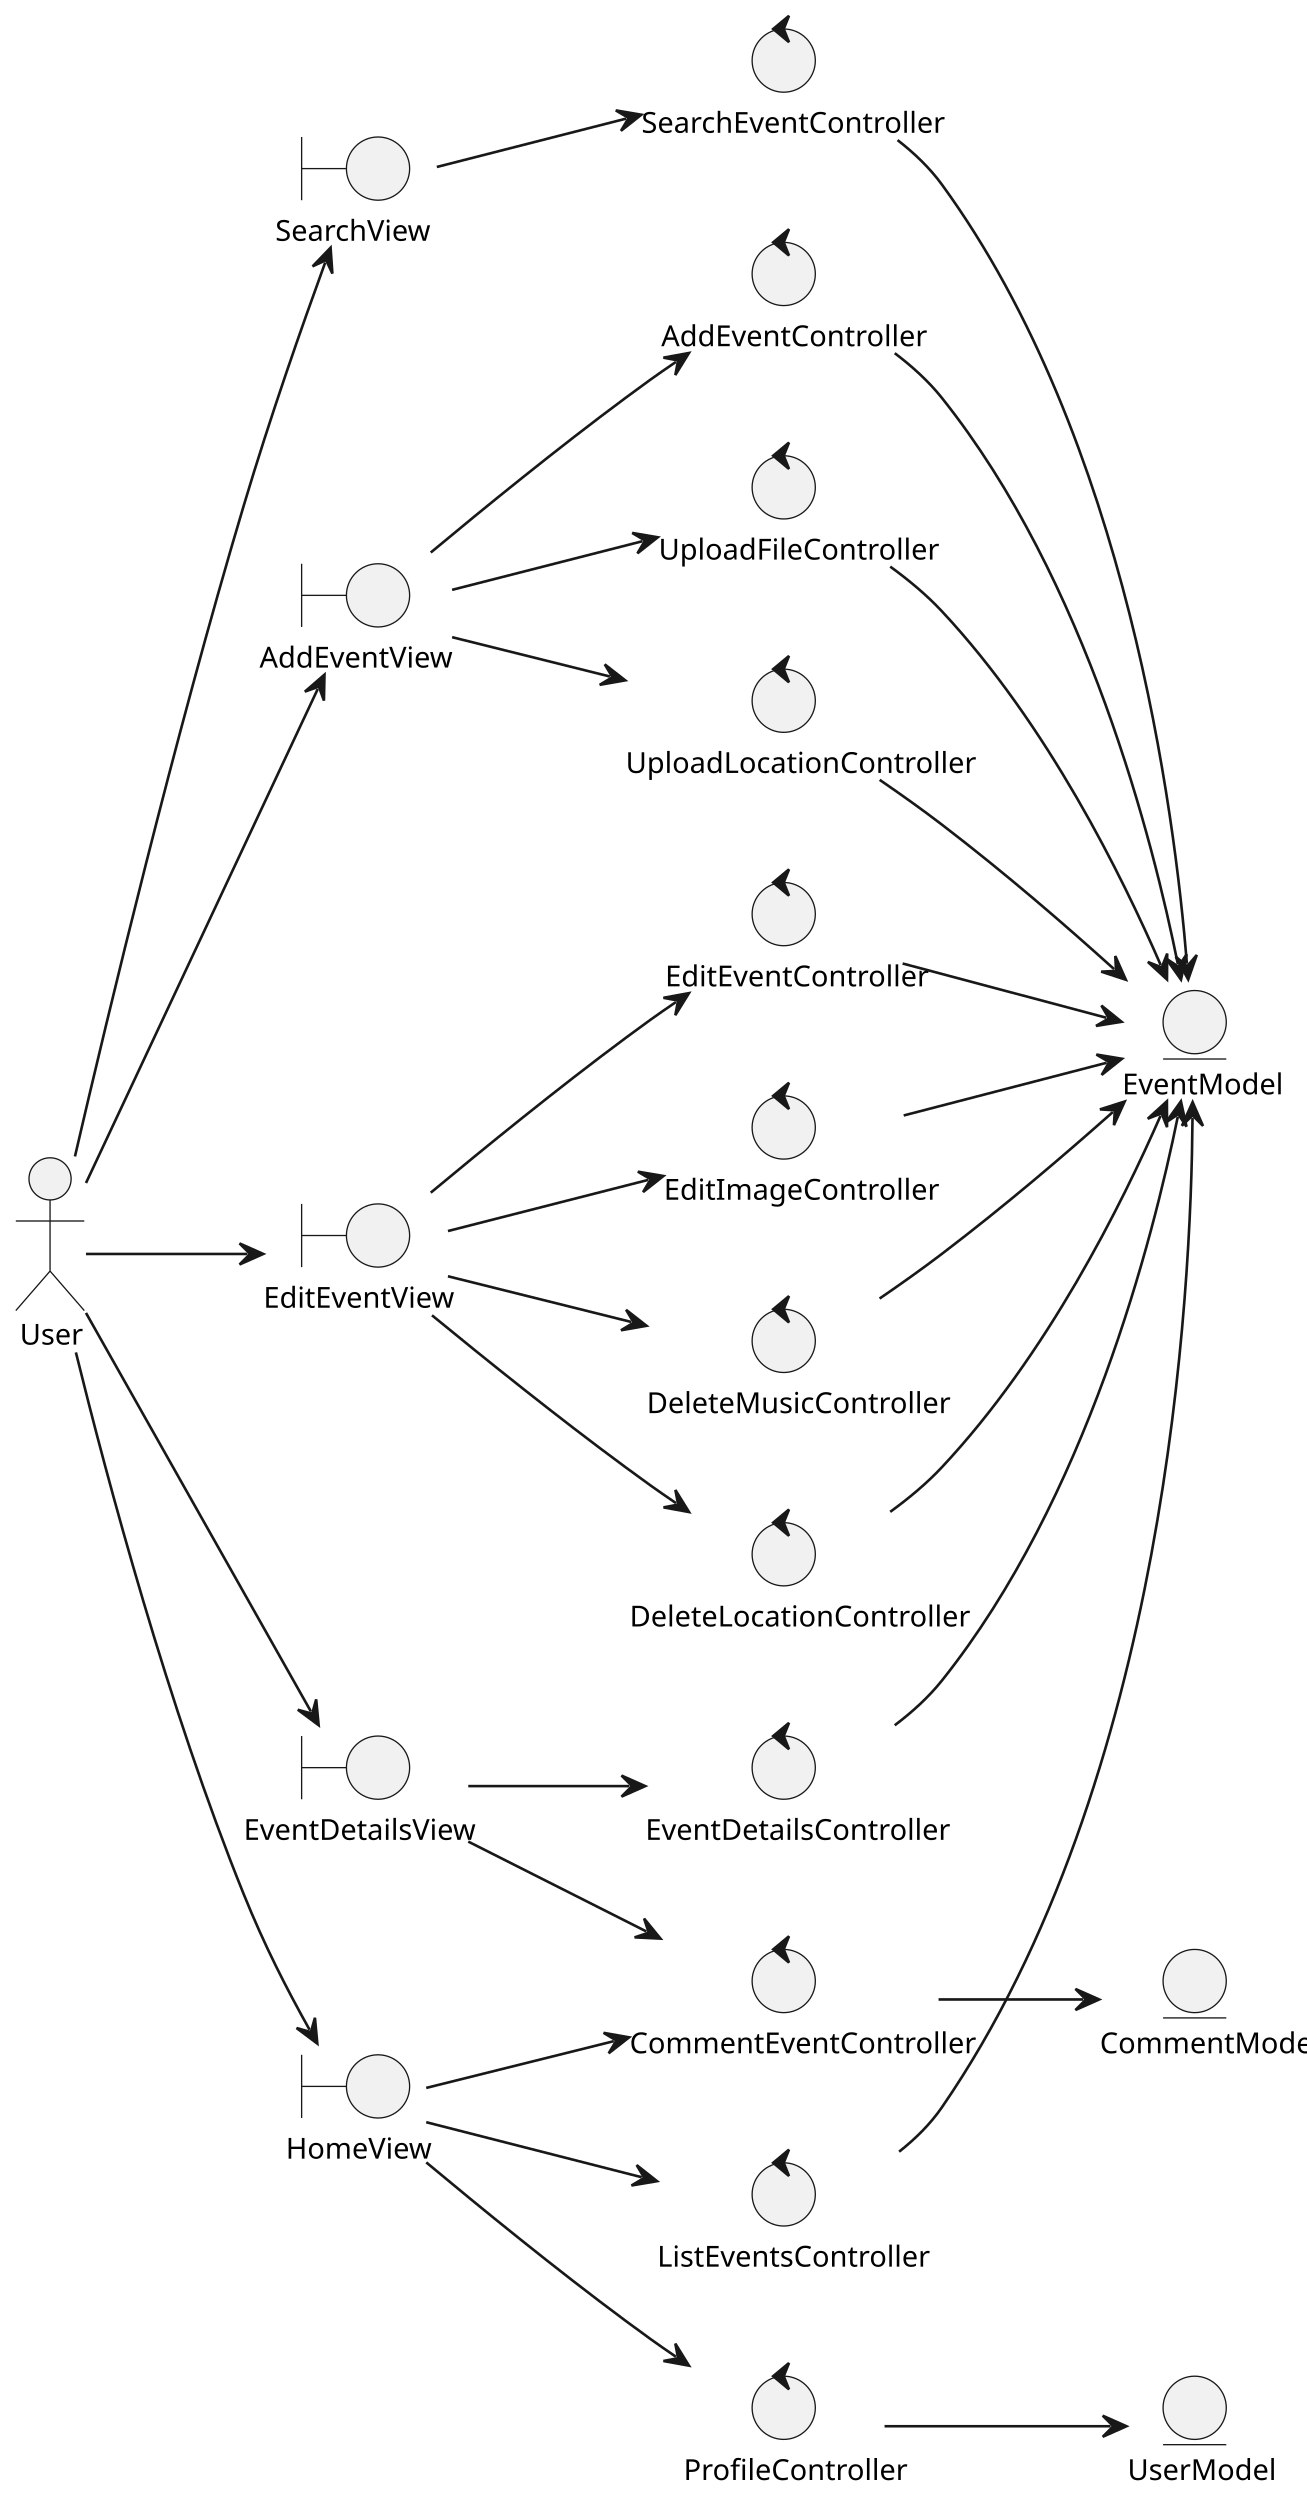
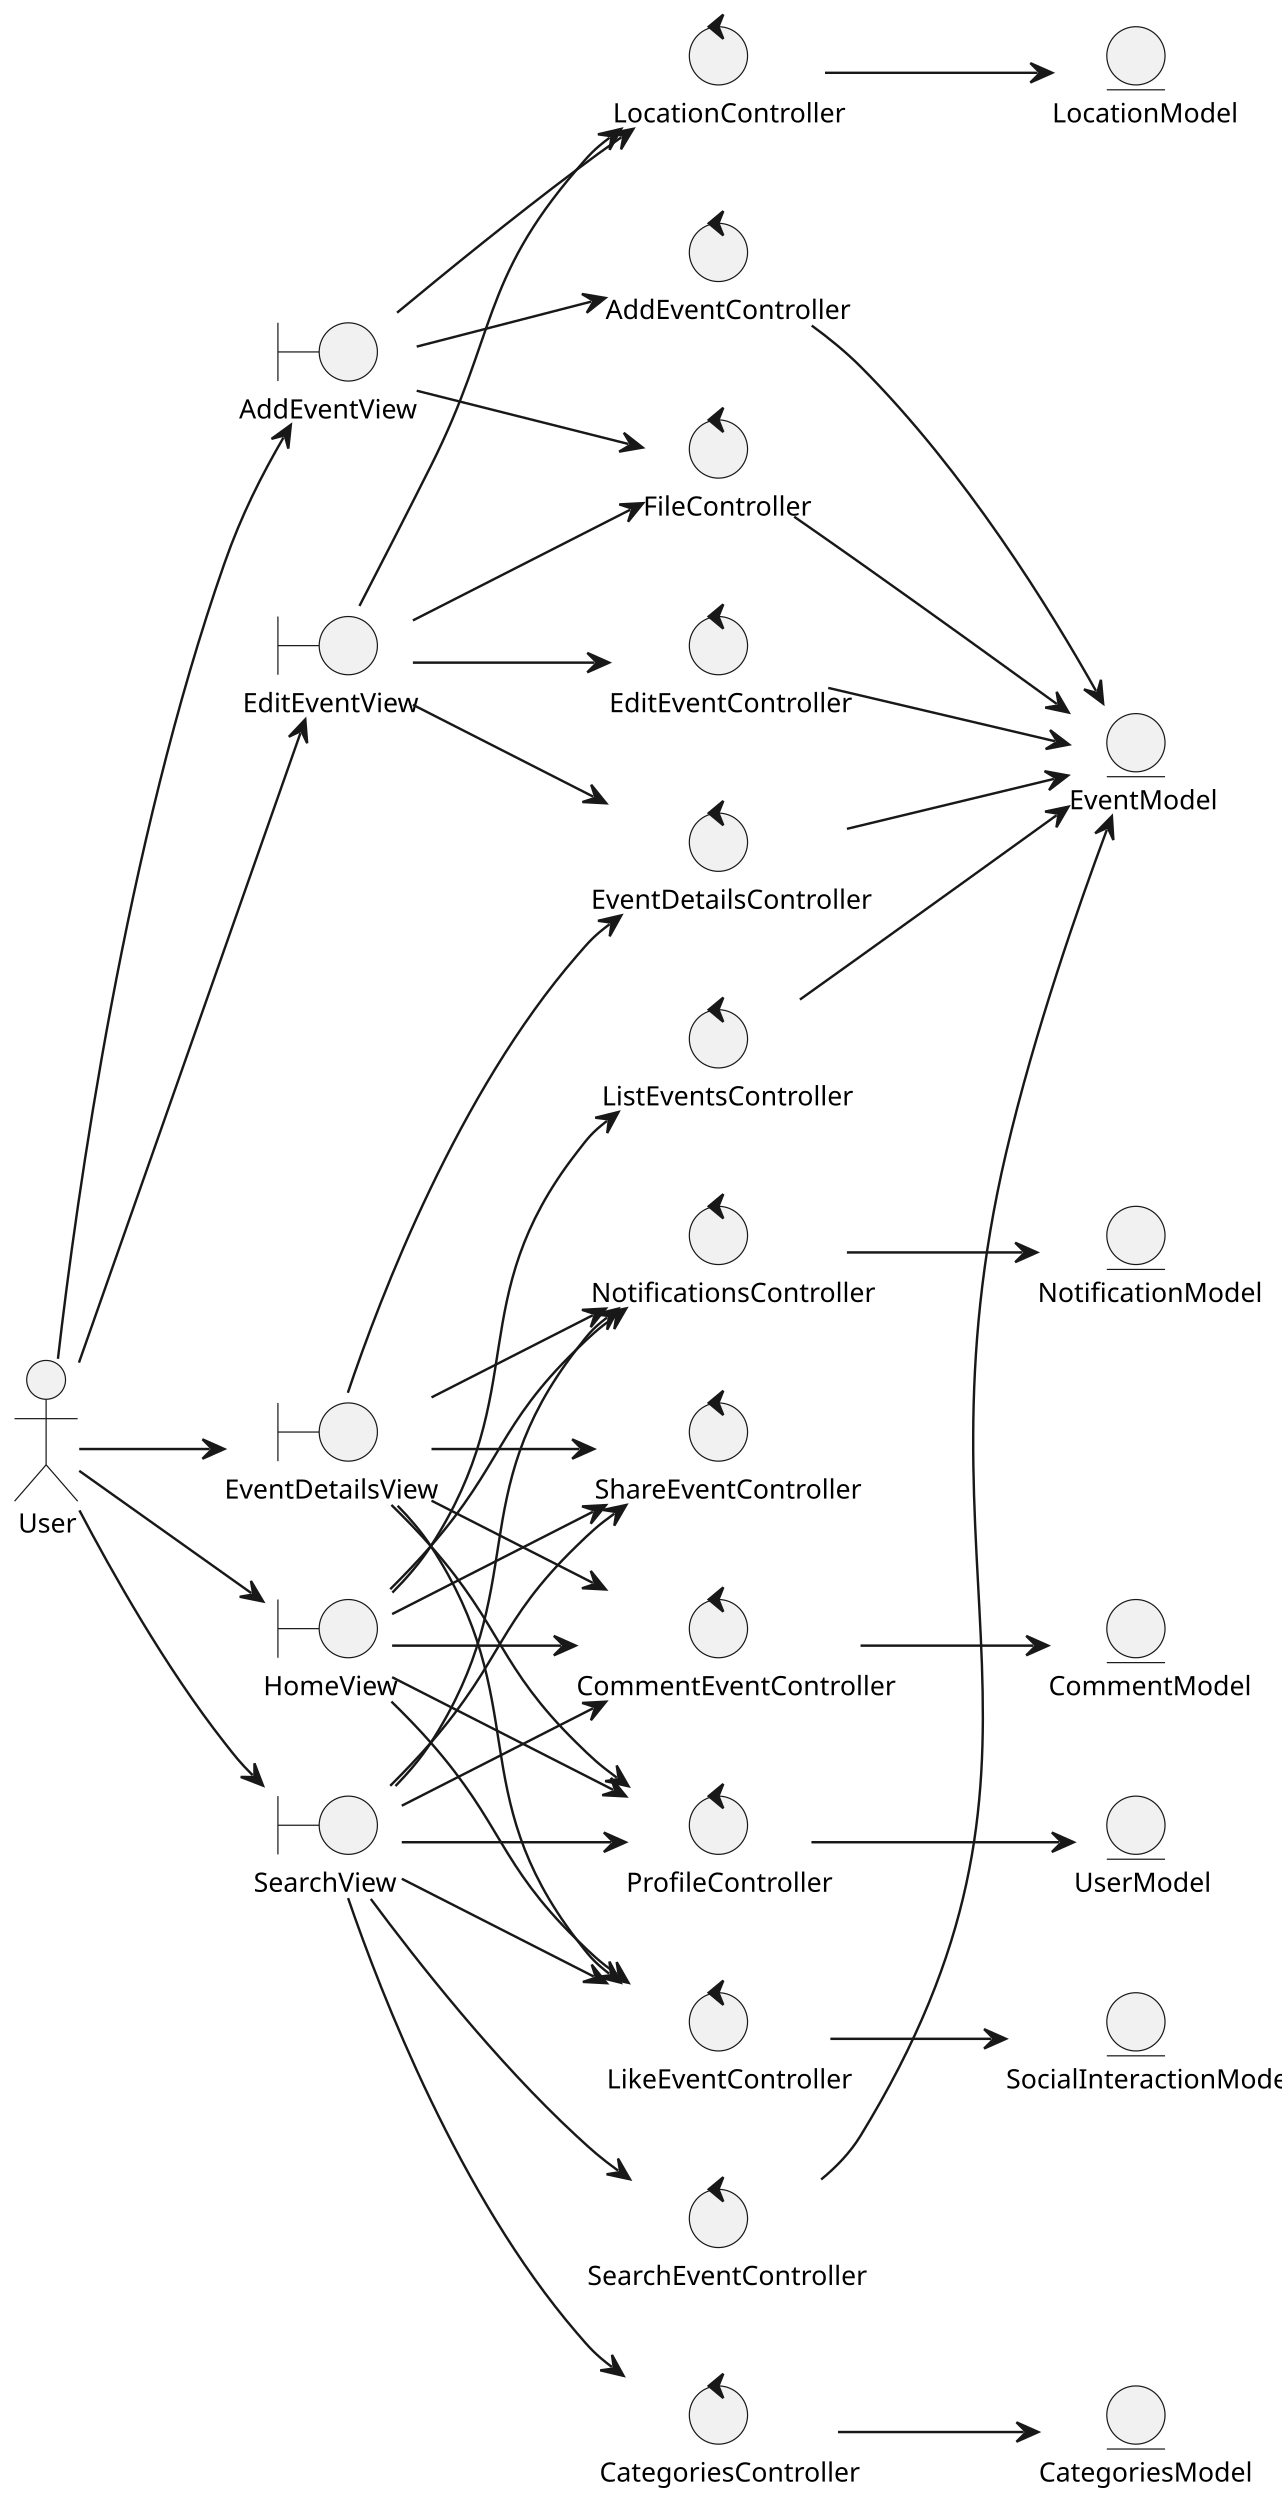
- <svg xmlns="http://www.w3.org/2000/svg" contentStyleType="text/css" height="949px" preserveAspectRatio="none" style="width:496px;height:949px;background:#FFFFFF;" version="1.1" viewBox="0 0 496 949" width="496px" zoomAndPan="magnify">
+ <svg xmlns="http://www.w3.org/2000/svg" contentStyleType="text/css" height="1030px" preserveAspectRatio="none" style="width:528px;height:1030px;background:#FFFFFF;" version="1.1" viewBox="0 0 528 1030" width="528px" zoomAndPan="magnify">
  <defs />
  <g>
    <g id="elem_user">
-       <ellipse cx="19" cy="447.5" fill="#F1F1F1" rx="8" ry="8" style="stroke:#181818;stroke-width:0.5;" />
-       <path d="M19,455.5 L19,482.5 M6,463.5 L32,463.5 M19,482.5 L6,497.5 M19,482.5 L32,497.5 " fill="none" style="stroke:#181818;stroke-width:0.5;" />
-       <text fill="#000000" font-family="sans-serif" font-size="11" lengthAdjust="spacing" textLength="23" x="7.5" y="510.419">User</text>
+       <ellipse cx="19" cy="568.5" fill="#F1F1F1" rx="8" ry="8" style="stroke:#181818;stroke-width:0.5;" />
+       <path d="M19,576.5 L19,603.5 M6,584.5 L32,584.5 M19,603.5 L6,618.5 M19,603.5 L32,618.5 " fill="none" style="stroke:#181818;stroke-width:0.5;" />
+       <text fill="#000000" font-family="sans-serif" font-size="11" lengthAdjust="spacing" textLength="23" x="7.5" y="631.419">User</text>
    </g>
    <g id="elem_userModel">
-       <ellipse cx="453.5" cy="914" fill="#F1F1F1" rx="12" ry="12" style="stroke:#181818;stroke-width:0.5;" />
-       <line style="stroke:#181818;stroke-width:0.5;" x1="441.5" x2="465.5" y1="928" y2="928" />
-       <text fill="#000000" font-family="sans-serif" font-size="11" lengthAdjust="spacing" textLength="51" x="428" y="941.419">UserModel</text>
+       <ellipse cx="468" cy="752" fill="#F1F1F1" rx="12" ry="12" style="stroke:#181818;stroke-width:0.5;" />
+       <line style="stroke:#181818;stroke-width:0.5;" x1="456" x2="480" y1="766" y2="766" />
+       <text fill="#000000" font-family="sans-serif" font-size="11" lengthAdjust="spacing" textLength="51" x="442.5" y="779.419">UserModel</text>
    </g>
    <g id="elem_eventModel">
-       <ellipse cx="453.5" cy="388" fill="#F1F1F1" rx="12" ry="12" style="stroke:#181818;stroke-width:0.5;" />
-       <line style="stroke:#181818;stroke-width:0.5;" x1="441.5" x2="465.5" y1="402" y2="402" />
-       <text fill="#000000" font-family="sans-serif" font-size="11" lengthAdjust="spacing" textLength="55" x="426" y="415.419">EventModel</text>
+       <ellipse cx="468" cy="306" fill="#F1F1F1" rx="12" ry="12" style="stroke:#181818;stroke-width:0.5;" />
+       <line style="stroke:#181818;stroke-width:0.5;" x1="456" x2="480" y1="320" y2="320" />
+       <text fill="#000000" font-family="sans-serif" font-size="11" lengthAdjust="spacing" textLength="55" x="440.5" y="333.419">EventModel</text>
    </g>
    <g id="elem_commentModel">
-       <ellipse cx="453.5" cy="752" fill="#F1F1F1" rx="12" ry="12" style="stroke:#181818;stroke-width:0.5;" />
-       <line style="stroke:#181818;stroke-width:0.5;" x1="441.5" x2="465.5" y1="766" y2="766" />
-       <text fill="#000000" font-family="sans-serif" font-size="11" lengthAdjust="spacing" textLength="72" x="417.5" y="779.419">CommentModel</text>
+       <ellipse cx="468" cy="671" fill="#F1F1F1" rx="12" ry="12" style="stroke:#181818;stroke-width:0.5;" />
+       <line style="stroke:#181818;stroke-width:0.5;" x1="456" x2="480" y1="685" y2="685" />
+       <text fill="#000000" font-family="sans-serif" font-size="11" lengthAdjust="spacing" textLength="72" x="432" y="698.419">CommentModel</text>
+     </g>
+     <g id="elem_notificationModel">
+       <ellipse cx="468" cy="509" fill="#F1F1F1" rx="12" ry="12" style="stroke:#181818;stroke-width:0.5;" />
+       <line style="stroke:#181818;stroke-width:0.5;" x1="456" x2="480" y1="523" y2="523" />
+       <text fill="#000000" font-family="sans-serif" font-size="11" lengthAdjust="spacing" textLength="81" x="427.5" y="536.419">NotificationModel</text>
+     </g>
+     <g id="elem_categoriesModel">
+       <ellipse cx="468" cy="995" fill="#F1F1F1" rx="12" ry="12" style="stroke:#181818;stroke-width:0.5;" />
+       <line style="stroke:#181818;stroke-width:0.5;" x1="456" x2="480" y1="1009" y2="1009" />
+       <text fill="#000000" font-family="sans-serif" font-size="11" lengthAdjust="spacing" textLength="80" x="428" y="1022.419">CategoriesModel</text>
+     </g>
+     <g id="elem_socialInteractionModel">
+       <ellipse cx="468" cy="833" fill="#F1F1F1" rx="12" ry="12" style="stroke:#181818;stroke-width:0.5;" />
+       <line style="stroke:#181818;stroke-width:0.5;" x1="456" x2="480" y1="847" y2="847" />
+       <text fill="#000000" font-family="sans-serif" font-size="11" lengthAdjust="spacing" textLength="107" x="414.5" y="860.419">SocialInteractionModel</text>
+     </g>
+     <g id="elem_locationModel">
+       <ellipse cx="468" cy="23" fill="#F1F1F1" rx="12" ry="12" style="stroke:#181818;stroke-width:0.5;" />
+       <line style="stroke:#181818;stroke-width:0.5;" x1="456" x2="480" y1="37" y2="37" />
+       <text fill="#000000" font-family="sans-serif" font-size="11" lengthAdjust="spacing" textLength="69" x="433.5" y="50.419">LocationModel</text>
    </g>
    <g id="elem_addEventView">
-       <path d="M114.5,214 L114.5,238 M114.5,226 L131.5,226 " fill="none" style="stroke:#181818;stroke-width:0.5;" />
-       <ellipse cx="143.5" cy="226" fill="#F1F1F1" rx="12" ry="12" style="stroke:#181818;stroke-width:0.5;" />
-       <text fill="#000000" font-family="sans-serif" font-size="11" lengthAdjust="spacing" textLength="73" x="98.5" y="253.419">AddEventView</text>
+       <path d="M114.5,133 L114.5,157 M114.5,145 L131.5,145 " fill="none" style="stroke:#181818;stroke-width:0.5;" />
+       <ellipse cx="143.5" cy="145" fill="#F1F1F1" rx="12" ry="12" style="stroke:#181818;stroke-width:0.5;" />
+       <text fill="#000000" font-family="sans-serif" font-size="11" lengthAdjust="spacing" textLength="73" x="98.5" y="172.419">AddEventView</text>
    </g>
    <g id="elem_editEventView">
-       <path d="M114.5,457 L114.5,481 M114.5,469 L131.5,469 " fill="none" style="stroke:#181818;stroke-width:0.5;" />
-       <ellipse cx="143.5" cy="469" fill="#F1F1F1" rx="12" ry="12" style="stroke:#181818;stroke-width:0.5;" />
-       <text fill="#000000" font-family="sans-serif" font-size="11" lengthAdjust="spacing" textLength="70" x="100" y="496.419">EditEventView</text>
+       <path d="M114.5,254 L114.5,278 M114.5,266 L131.5,266 " fill="none" style="stroke:#181818;stroke-width:0.5;" />
+       <ellipse cx="143.5" cy="266" fill="#F1F1F1" rx="12" ry="12" style="stroke:#181818;stroke-width:0.5;" />
+       <text fill="#000000" font-family="sans-serif" font-size="11" lengthAdjust="spacing" textLength="70" x="100" y="293.419">EditEventView</text>
    </g>
    <g id="elem_eventDetailsView">
+       <path d="M114.5,578 L114.5,602 M114.5,590 L131.5,590 " fill="none" style="stroke:#181818;stroke-width:0.5;" />
+       <ellipse cx="143.5" cy="590" fill="#F1F1F1" rx="12" ry="12" style="stroke:#181818;stroke-width:0.5;" />
+       <text fill="#000000" font-family="sans-serif" font-size="11" lengthAdjust="spacing" textLength="85" x="92.5" y="617.419">EventDetailsView</text>
+     </g>
+     <g id="elem_searchView">
+       <path d="M114.5,740 L114.5,764 M114.5,752 L131.5,752 " fill="none" style="stroke:#181818;stroke-width:0.5;" />
+       <ellipse cx="143.5" cy="752" fill="#F1F1F1" rx="12" ry="12" style="stroke:#181818;stroke-width:0.5;" />
+       <text fill="#000000" font-family="sans-serif" font-size="11" lengthAdjust="spacing" textLength="61" x="104.5" y="779.419">SearchView</text>
+     </g>
+     <g id="elem_homeView">
      <path d="M114.5,659 L114.5,683 M114.5,671 L131.5,671 " fill="none" style="stroke:#181818;stroke-width:0.5;" />
      <ellipse cx="143.5" cy="671" fill="#F1F1F1" rx="12" ry="12" style="stroke:#181818;stroke-width:0.5;" />
-       <text fill="#000000" font-family="sans-serif" font-size="11" lengthAdjust="spacing" textLength="85" x="92.5" y="698.419">EventDetailsView</text>
-     </g>
-     <g id="elem_searchView">
-       <path d="M114.5,52 L114.5,76 M114.5,64 L131.5,64 " fill="none" style="stroke:#181818;stroke-width:0.5;" />
-       <ellipse cx="143.5" cy="64" fill="#F1F1F1" rx="12" ry="12" style="stroke:#181818;stroke-width:0.5;" />
-       <text fill="#000000" font-family="sans-serif" font-size="11" lengthAdjust="spacing" textLength="61" x="104.5" y="91.419">SearchView</text>
-     </g>
-     <g id="elem_homeView">
-       <path d="M114.5,780 L114.5,804 M114.5,792 L131.5,792 " fill="none" style="stroke:#181818;stroke-width:0.5;" />
-       <ellipse cx="143.5" cy="792" fill="#F1F1F1" rx="12" ry="12" style="stroke:#181818;stroke-width:0.5;" />
-       <text fill="#000000" font-family="sans-serif" font-size="11" lengthAdjust="spacing" textLength="53" x="108.5" y="819.419">HomeView</text>
+       <text fill="#000000" font-family="sans-serif" font-size="11" lengthAdjust="spacing" textLength="53" x="108.5" y="698.419">HomeView</text>
+     </g>
+     <g id="elem_categoriesController">
+       <ellipse cx="296" cy="995" fill="#F1F1F1" rx="12" ry="12" style="stroke:#181818;stroke-width:0.5;" />
+       <polygon fill="#181818" points="292,983,298,978,296,983,298,988,292,983" style="stroke:#181818;stroke-width:1.0;" />
+       <text fill="#000000" font-family="sans-serif" font-size="11" lengthAdjust="spacing" textLength="98" x="247" y="1022.419">CategoriesController</text>
+     </g>
+     <g id="elem_likeEventController">
+       <ellipse cx="296" cy="833" fill="#F1F1F1" rx="12" ry="12" style="stroke:#181818;stroke-width:0.5;" />
+       <polygon fill="#181818" points="292,821,298,816,296,821,298,826,292,821" style="stroke:#181818;stroke-width:1.0;" />
+       <text fill="#000000" font-family="sans-serif" font-size="11" lengthAdjust="spacing" textLength="92" x="250" y="860.419">LikeEventController</text>
+     </g>
+     <g id="elem_notificationController">
+       <ellipse cx="296" cy="509" fill="#F1F1F1" rx="12" ry="12" style="stroke:#181818;stroke-width:0.5;" />
+       <polygon fill="#181818" points="292,497,298,492,296,497,298,502,292,497" style="stroke:#181818;stroke-width:1.0;" />
+       <text fill="#000000" font-family="sans-serif" font-size="11" lengthAdjust="spacing" textLength="105" x="243.5" y="536.419">NotificationsController</text>
+     </g>
+     <g id="elem_shareEventController">
+       <ellipse cx="296" cy="590" fill="#F1F1F1" rx="12" ry="12" style="stroke:#181818;stroke-width:0.5;" />
+       <polygon fill="#181818" points="292,578,298,573,296,578,298,583,292,578" style="stroke:#181818;stroke-width:1.0;" />
+       <text fill="#000000" font-family="sans-serif" font-size="11" lengthAdjust="spacing" textLength="102" x="245" y="617.419">ShareEventController</text>
+     </g>
+     <g id="elem_commentEventController">
+       <ellipse cx="296" cy="671" fill="#F1F1F1" rx="12" ry="12" style="stroke:#181818;stroke-width:0.5;" />
+       <polygon fill="#181818" points="292,659,298,654,296,659,298,664,292,659" style="stroke:#181818;stroke-width:1.0;" />
+       <text fill="#000000" font-family="sans-serif" font-size="11" lengthAdjust="spacing" textLength="117" x="237.5" y="698.419">CommentEventController</text>
+     </g>
+     <g id="elem_profileController">
+       <ellipse cx="296" cy="752" fill="#F1F1F1" rx="12" ry="12" style="stroke:#181818;stroke-width:0.5;" />
+       <polygon fill="#181818" points="292,740,298,735,296,740,298,745,292,740" style="stroke:#181818;stroke-width:1.0;" />
+       <text fill="#000000" font-family="sans-serif" font-size="11" lengthAdjust="spacing" textLength="76" x="258" y="779.419">ProfileController</text>
+     </g>
+     <g id="elem_fileController">
+       <ellipse cx="296" cy="185" fill="#F1F1F1" rx="12" ry="12" style="stroke:#181818;stroke-width:0.5;" />
+       <polygon fill="#181818" points="292,173,298,168,296,173,298,178,292,173" style="stroke:#181818;stroke-width:1.0;" />
+       <text fill="#000000" font-family="sans-serif" font-size="11" lengthAdjust="spacing" textLength="62" x="265" y="212.419">FileController</text>
    </g>
    <g id="elem_addEventController">
-       <ellipse cx="297.5" cy="104" fill="#F1F1F1" rx="12" ry="12" style="stroke:#181818;stroke-width:0.5;" />
-       <polygon fill="#181818" points="293.5,92,299.5,87,297.5,92,299.5,97,293.5,92" style="stroke:#181818;stroke-width:1.0;" />
-       <text fill="#000000" font-family="sans-serif" font-size="11" lengthAdjust="spacing" textLength="93" x="251" y="131.419">AddEventController</text>
-     </g>
-     <g id="elem_uploadFileController">
-       <ellipse cx="297.5" cy="185" fill="#F1F1F1" rx="12" ry="12" style="stroke:#181818;stroke-width:0.5;" />
-       <polygon fill="#181818" points="293.5,173,299.5,168,297.5,173,299.5,178,293.5,173" style="stroke:#181818;stroke-width:1.0;" />
-       <text fill="#000000" font-family="sans-serif" font-size="11" lengthAdjust="spacing" textLength="95" x="250" y="212.419">UploadFileController</text>
-     </g>
-     <g id="elem_uploadLocationController">
-       <ellipse cx="297.5" cy="266" fill="#F1F1F1" rx="12" ry="12" style="stroke:#181818;stroke-width:0.5;" />
-       <polygon fill="#181818" points="293.5,254,299.5,249,297.5,254,299.5,259,293.5,254" style="stroke:#181818;stroke-width:1.0;" />
-       <text fill="#000000" font-family="sans-serif" font-size="11" lengthAdjust="spacing" textLength="120" x="237.5" y="293.419">UploadLocationController</text>
+       <ellipse cx="296" cy="104" fill="#F1F1F1" rx="12" ry="12" style="stroke:#181818;stroke-width:0.5;" />
+       <polygon fill="#181818" points="292,92,298,87,296,92,298,97,292,92" style="stroke:#181818;stroke-width:1.0;" />
+       <text fill="#000000" font-family="sans-serif" font-size="11" lengthAdjust="spacing" textLength="93" x="249.5" y="131.419">AddEventController</text>
+     </g>
+     <g id="elem_locationController">
+       <ellipse cx="296" cy="23" fill="#F1F1F1" rx="12" ry="12" style="stroke:#181818;stroke-width:0.5;" />
+       <polygon fill="#181818" points="292,11,298,6,296,11,298,16,292,11" style="stroke:#181818;stroke-width:1.0;" />
+       <text fill="#000000" font-family="sans-serif" font-size="11" lengthAdjust="spacing" textLength="87" x="252.5" y="50.419">LocationController</text>
    </g>
    <g id="elem_editEventController">
-       <ellipse cx="297.5" cy="347" fill="#F1F1F1" rx="12" ry="12" style="stroke:#181818;stroke-width:0.5;" />
-       <polygon fill="#181818" points="293.5,335,299.5,330,297.5,335,299.5,340,293.5,335" style="stroke:#181818;stroke-width:1.0;" />
-       <text fill="#000000" font-family="sans-serif" font-size="11" lengthAdjust="spacing" textLength="90" x="252.5" y="374.419">EditEventController</text>
-     </g>
-     <g id="elem_editImageController">
-       <ellipse cx="297.5" cy="428" fill="#F1F1F1" rx="12" ry="12" style="stroke:#181818;stroke-width:0.5;" />
-       <polygon fill="#181818" points="293.5,416,299.5,411,297.5,416,299.5,421,293.5,416" style="stroke:#181818;stroke-width:1.0;" />
-       <text fill="#000000" font-family="sans-serif" font-size="11" lengthAdjust="spacing" textLength="91" x="252" y="455.419">EditImageController</text>
-     </g>
-     <g id="elem_deleteMusicController">
-       <ellipse cx="297.5" cy="509" fill="#F1F1F1" rx="12" ry="12" style="stroke:#181818;stroke-width:0.5;" />
-       <polygon fill="#181818" points="293.5,497,299.5,492,297.5,497,299.5,502,293.5,497" style="stroke:#181818;stroke-width:1.0;" />
-       <text fill="#000000" font-family="sans-serif" font-size="11" lengthAdjust="spacing" textLength="104" x="245.5" y="536.419">DeleteMusicController</text>
-     </g>
-     <g id="elem_deleteLocationController">
-       <ellipse cx="297.5" cy="590" fill="#F1F1F1" rx="12" ry="12" style="stroke:#181818;stroke-width:0.5;" />
-       <polygon fill="#181818" points="293.5,578,299.5,573,297.5,578,299.5,583,293.5,578" style="stroke:#181818;stroke-width:1.0;" />
-       <text fill="#000000" font-family="sans-serif" font-size="11" lengthAdjust="spacing" textLength="117" x="239" y="617.419">DeleteLocationController</text>
+       <ellipse cx="296" cy="266" fill="#F1F1F1" rx="12" ry="12" style="stroke:#181818;stroke-width:0.5;" />
+       <polygon fill="#181818" points="292,254,298,249,296,254,298,259,292,254" style="stroke:#181818;stroke-width:1.0;" />
+       <text fill="#000000" font-family="sans-serif" font-size="11" lengthAdjust="spacing" textLength="90" x="251" y="293.419">EditEventController</text>
    </g>
    <g id="elem_eventDetailsController">
-       <ellipse cx="297.5" cy="671" fill="#F1F1F1" rx="12" ry="12" style="stroke:#181818;stroke-width:0.5;" />
-       <polygon fill="#181818" points="293.5,659,299.5,654,297.5,659,299.5,664,293.5,659" style="stroke:#181818;stroke-width:1.0;" />
-       <text fill="#000000" font-family="sans-serif" font-size="11" lengthAdjust="spacing" textLength="105" x="245" y="698.419">EventDetailsController</text>
+       <ellipse cx="296" cy="347" fill="#F1F1F1" rx="12" ry="12" style="stroke:#181818;stroke-width:0.5;" />
+       <polygon fill="#181818" points="292,335,298,330,296,335,298,340,292,335" style="stroke:#181818;stroke-width:1.0;" />
+       <text fill="#000000" font-family="sans-serif" font-size="11" lengthAdjust="spacing" textLength="105" x="243.5" y="374.419">EventDetailsController</text>
    </g>
    <g id="elem_searchEventController">
-       <ellipse cx="297.5" cy="23" fill="#F1F1F1" rx="12" ry="12" style="stroke:#181818;stroke-width:0.5;" />
-       <polygon fill="#181818" points="293.5,11,299.5,6,297.5,11,299.5,16,293.5,11" style="stroke:#181818;stroke-width:1.0;" />
-       <text fill="#000000" font-family="sans-serif" font-size="11" lengthAdjust="spacing" textLength="108" x="243.5" y="50.419">SearchEventController</text>
+       <ellipse cx="296" cy="914" fill="#F1F1F1" rx="12" ry="12" style="stroke:#181818;stroke-width:0.5;" />
+       <polygon fill="#181818" points="292,902,298,897,296,902,298,907,292,902" style="stroke:#181818;stroke-width:1.0;" />
+       <text fill="#000000" font-family="sans-serif" font-size="11" lengthAdjust="spacing" textLength="108" x="242" y="941.419">SearchEventController</text>
    </g>
    <g id="elem_listEventsController">
-       <ellipse cx="297.5" cy="833" fill="#F1F1F1" rx="12" ry="12" style="stroke:#181818;stroke-width:0.5;" />
-       <polygon fill="#181818" points="293.5,821,299.5,816,297.5,821,299.5,826,293.5,821" style="stroke:#181818;stroke-width:1.0;" />
-       <text fill="#000000" font-family="sans-serif" font-size="11" lengthAdjust="spacing" textLength="96" x="249.5" y="860.419">ListEventsController</text>
-     </g>
-     <g id="elem_commentEventController">
-       <ellipse cx="297.5" cy="752" fill="#F1F1F1" rx="12" ry="12" style="stroke:#181818;stroke-width:0.5;" />
-       <polygon fill="#181818" points="293.5,740,299.5,735,297.5,740,299.5,745,293.5,740" style="stroke:#181818;stroke-width:1.0;" />
-       <text fill="#000000" font-family="sans-serif" font-size="11" lengthAdjust="spacing" textLength="117" x="239" y="779.419">CommentEventController</text>
-     </g>
-     <g id="elem_profileController">
-       <ellipse cx="297.5" cy="914" fill="#F1F1F1" rx="12" ry="12" style="stroke:#181818;stroke-width:0.5;" />
-       <polygon fill="#181818" points="293.5,902,299.5,897,297.5,902,299.5,907,293.5,902" style="stroke:#181818;stroke-width:1.0;" />
-       <text fill="#000000" font-family="sans-serif" font-size="11" lengthAdjust="spacing" textLength="76" x="259.5" y="941.419">ProfileController</text>
+       <ellipse cx="296" cy="428" fill="#F1F1F1" rx="12" ry="12" style="stroke:#181818;stroke-width:0.5;" />
+       <polygon fill="#181818" points="292,416,298,411,296,416,298,421,292,416" style="stroke:#181818;stroke-width:1.0;" />
+       <text fill="#000000" font-family="sans-serif" font-size="11" lengthAdjust="spacing" textLength="96" x="248" y="455.419">ListEventsController</text>
    </g>
    <g id="link_user_addEventView">
-       <path d="M32.64,449.07 C55.19,401 99.431,306.682 120.621,261.532 " fill="none" id="user-to-addEventView" style="stroke:#181818;stroke-width:1.0;" />
-       <polygon fill="#181818" points="123.17,256.1,115.725,262.548,121.046,260.626,122.967,265.947,123.17,256.1" style="stroke:#181818;stroke-width:1.0;" />
+       <path d="M23.87,559.83 C31.62,492.78 51.88,347.83 92.5,232 C99.54,211.92 107.804,195.793 116.824,180.213 " fill="none" id="user-to-addEventView" style="stroke:#181818;stroke-width:1.0;" />
+       <polygon fill="#181818" points="119.83,175.02,111.859,180.805,117.325,179.347,118.782,184.813,119.83,175.02" style="stroke:#181818;stroke-width:1.0;" />
    </g>
    <g id="link_user_editEventView">
-       <path d="M32.64,476 C48.75,476 71.25,476 93.93,476 " fill="none" id="user-to-editEventView" style="stroke:#181818;stroke-width:1.0;" />
-       <polygon fill="#181818" points="99.93,476,90.93,472,94.93,476,90.93,480,99.93,476" style="stroke:#181818;stroke-width:1.0;" />
+       <path d="M32.53,561.4 C56.01,494.66 104.069,358.08 123.779,302.04 " fill="none" id="user-to-editEventView" style="stroke:#181818;stroke-width:1.0;" />
+       <polygon fill="#181818" points="125.77,296.38,119.01,303.543,124.111,301.097,126.557,306.197,125.77,296.38" style="stroke:#181818;stroke-width:1.0;" />
    </g>
    <g id="link_user_eventDetailsView">
-       <path d="M32.64,498.39 C54.43,537.01 95.931,610.545 118.011,649.665 " fill="none" id="user-to-eventDetailsView" style="stroke:#181818;stroke-width:1.0;" />
-       <polygon fill="#181818" points="120.96,654.89,120.02,645.086,118.502,650.536,113.053,649.018,120.96,654.89" style="stroke:#181818;stroke-width:1.0;" />
+       <path d="M32.64,597 C47.01,597 65.24,597 86.41,597 " fill="none" id="user-to-eventDetailsView" style="stroke:#181818;stroke-width:1.0;" />
+       <polygon fill="#181818" points="92.41,597,83.41,593,87.41,597,83.41,601,92.41,597" style="stroke:#181818;stroke-width:1.0;" />
    </g>
    <g id="link_user_searchView">
-       <path d="M28.45,438.98 C41.1,384.52 66.29,279.77 92.5,192 C102.79,157.53 114.628,123.868 123.438,99.658 " fill="none" id="user-to-searchView" style="stroke:#181818;stroke-width:1.0;" />
-       <polygon fill="#181818" points="125.49,94.02,118.653,101.11,123.78,98.719,126.171,103.845,125.49,94.02" style="stroke:#181818;stroke-width:1.0;" />
+       <path d="M32.73,622.28 C46.03,647.62 68.3,687.18 92.5,718 C97.25,724.05 98.609,725.876 104.119,731.416 " fill="none" id="user-to-searchView" style="stroke:#181818;stroke-width:1.0;" />
+       <polygon fill="#181818" points="108.35,735.67,104.839,726.468,104.824,732.125,99.167,732.11,108.35,735.67" style="stroke:#181818;stroke-width:1.0;" />
    </g>
    <g id="link_user_homeView">
-       <path d="M28.81,513.38 C40.74,561.74 63.87,648.19 92.5,719 C100.48,738.73 108.764,754.832 117.524,770.512 " fill="none" id="user-to-homeView" style="stroke:#181818;stroke-width:1.0;" />
-       <polygon fill="#181818" points="120.45,775.75,119.552,765.942,118.011,771.385,112.569,769.844,120.45,775.75" style="stroke:#181818;stroke-width:1.0;" />
+       <path d="M32.64,605.98 C50.84,618.91 79.949,639.594 103.519,656.344 " fill="none" id="user-to-homeView" style="stroke:#181818;stroke-width:1.0;" />
+       <polygon fill="#181818" points="108.41,659.82,103.391,651.346,104.334,656.924,98.757,657.867,108.41,659.82" style="stroke:#181818;stroke-width:1.0;" />
    </g>
    <g id="link_addEventView_addEventController">
-       <path d="M163.51,209.74 C183.65,192.96 211.84,170.02 237.5,151 C245.16,145.33 248.583,142.831 256.573,137.381 " fill="none" id="addEventView-to-addEventController" style="stroke:#181818;stroke-width:1.0;" />
-       <polygon fill="#181818" points="261.53,134,251.841,135.767,257.399,136.817,256.349,142.376,261.53,134" style="stroke:#181818;stroke-width:1.0;" />
-     </g>
-     <g id="link_addEventView_uploadFileController">
-       <path d="M171.62,223.9 C194.62,218.03 218.967,211.806 243.887,205.436 " fill="none" id="addEventView-to-uploadFileController" style="stroke:#181818;stroke-width:1.0;" />
-       <polygon fill="#181818" points="249.7,203.95,239.99,202.304,244.856,205.188,241.971,210.054,249.7,203.95" style="stroke:#181818;stroke-width:1.0;" />
-     </g>
-     <g id="link_addEventView_uploadLocationController">
-       <path d="M171.62,241.88 C190.92,246.69 209.448,251.309 231.518,256.809 " fill="none" id="addEventView-to-uploadLocationController" style="stroke:#181818;stroke-width:1.0;" />
-       <polygon fill="#181818" points="237.34,258.26,229.574,252.202,232.488,257.051,227.64,259.965,237.34,258.26" style="stroke:#181818;stroke-width:1.0;" />
+       <path d="M171.68,142.8 C194.66,136.87 218.94,130.606 243.639,124.246 " fill="none" id="addEventView-to-addEventController" style="stroke:#181818;stroke-width:1.0;" />
+       <polygon fill="#181818" points="249.45,122.75,239.737,121.121,244.608,123.997,241.732,128.868,249.45,122.75" style="stroke:#181818;stroke-width:1.0;" />
+     </g>
+     <g id="link_addEventView_locationController">
+       <path d="M163.58,128.83 C183.75,112.1 211.95,89.17 237.5,70 C244.99,64.38 248.263,61.958 256.043,56.518 " fill="none" id="addEventView-to-locationController" style="stroke:#181818;stroke-width:1.0;" />
+       <polygon fill="#181818" points="260.96,53.08,251.292,54.959,256.862,55.945,255.876,61.516,260.96,53.08" style="stroke:#181818;stroke-width:1.0;" />
+     </g>
+     <g id="link_addEventView_fileController">
+       <path d="M171.68,160.98 C199.7,168.03 232.462,176.266 258.962,182.935 " fill="none" id="addEventView-to-fileController" style="stroke:#181818;stroke-width:1.0;" />
+       <polygon fill="#181818" points="264.78,184.4,257.029,178.324,259.931,183.18,255.076,186.082,264.78,184.4" style="stroke:#181818;stroke-width:1.0;" />
    </g>
    <g id="link_editEventView_editEventController">
-       <path d="M163.51,452.74 C183.65,435.96 211.84,413.02 237.5,394 C245.16,388.33 248.583,385.831 256.573,380.381 " fill="none" id="editEventView-to-editEventController" style="stroke:#181818;stroke-width:1.0;" />
-       <polygon fill="#181818" points="261.53,377,251.841,378.767,257.399,379.817,256.349,385.376,261.53,377" style="stroke:#181818;stroke-width:1.0;" />
-     </g>
-     <g id="link_editEventView_editImageController">
-       <path d="M170.04,467.3 C193.87,461.22 220.137,454.504 246.026,447.894 " fill="none" id="editEventView-to-editImageController" style="stroke:#181818;stroke-width:1.0;" />
-       <polygon fill="#181818" points="251.84,446.41,242.13,444.761,246.995,447.647,244.109,452.512,251.84,446.41" style="stroke:#181818;stroke-width:1.0;" />
-     </g>
-     <g id="link_editEventView_deleteMusicController">
-       <path d="M170.04,484.48 C191.94,489.94 214.978,495.679 239.608,501.819 " fill="none" id="editEventView-to-deleteMusicController" style="stroke:#181818;stroke-width:1.0;" />
-       <polygon fill="#181818" points="245.43,503.27,237.665,497.212,240.578,502.061,235.73,504.974,245.43,503.27" style="stroke:#181818;stroke-width:1.0;" />
-     </g>
-     <g id="link_editEventView_deleteLocationController">
-       <path d="M163.98,499.29 C184.11,515.82 212.08,538.29 237.5,557 C245.17,562.65 248.613,565.139 256.603,570.589 " fill="none" id="editEventView-to-deleteLocationController" style="stroke:#181818;stroke-width:1.0;" />
-       <polygon fill="#181818" points="261.56,573.97,256.379,565.594,257.429,571.153,251.871,572.203,261.56,573.97" style="stroke:#181818;stroke-width:1.0;" />
+       <path d="M170.11,273 C193.74,273 219.42,273 244.96,273 " fill="none" id="editEventView-to-editEventController" style="stroke:#181818;stroke-width:1.0;" />
+       <polygon fill="#181818" points="250.96,273,241.96,269,245.96,273,241.96,277,250.96,273" style="stroke:#181818;stroke-width:1.0;" />
+     </g>
+     <g id="link_editEventView_eventDetailsController">
+       <path d="M170.11,290.38 C193.38,302.23 219.103,315.337 244.433,328.237 " fill="none" id="editEventView-to-eventDetailsController" style="stroke:#181818;stroke-width:1.0;" />
+       <polygon fill="#181818" points="249.78,330.96,243.575,323.311,245.325,328.691,239.945,330.44,249.78,330.96" style="stroke:#181818;stroke-width:1.0;" />
+     </g>
+     <g id="link_editEventView_fileController">
+       <path d="M170.11,255.62 C198.31,241.26 232.614,223.784 259.624,210.024 " fill="none" id="editEventView-to-fileController" style="stroke:#181818;stroke-width:1.0;" />
+       <polygon fill="#181818" points="264.97,207.3,255.135,207.821,260.515,209.57,258.766,214.95,264.97,207.3" style="stroke:#181818;stroke-width:1.0;" />
+     </g>
+     <g id="link_editEventView_locationController">
+       <path d="M148.09,249.66 C156.42,233.5 167.72,211.49 177.5,192 C204.61,138 198.11,115.82 237.5,70 C242.81,63.82 244.492,61.756 251.152,56.726 " fill="none" id="editEventView-to-locationController" style="stroke:#181818;stroke-width:1.0;" />
+       <polygon fill="#181818" points="255.94,53.11,246.347,55.342,251.95,56.123,251.169,61.726,255.94,53.11" style="stroke:#181818;stroke-width:1.0;" />
    </g>
    <g id="link_eventDetailsView_eventDetailsController">
-       <path d="M177.75,678 C198.28,678 217.21,678 238.92,678 " fill="none" id="eventDetailsView-to-eventDetailsController" style="stroke:#181818;stroke-width:1.0;" />
-       <polygon fill="#181818" points="244.92,678,235.92,674,239.92,678,235.92,682,244.92,678" style="stroke:#181818;stroke-width:1.0;" />
+       <path d="M143.31,573.82 C156.84,533.68 188.9,450.17 237.5,394 C242.83,387.84 244.519,385.772 251.179,380.752 " fill="none" id="eventDetailsView-to-eventDetailsController" style="stroke:#181818;stroke-width:1.0;" />
+       <polygon fill="#181818" points="255.97,377.14,246.375,379.363,251.977,380.15,251.191,385.752,255.97,377.14" style="stroke:#181818;stroke-width:1.0;" />
    </g>
    <g id="link_eventDetailsView_commentEventController">
-       <path d="M177.75,699.07 C200.13,710.37 222.403,721.607 245.373,733.197 " fill="none" id="eventDetailsView-to-commentEventController" style="stroke:#181818;stroke-width:1.0;" />
-       <polygon fill="#181818" points="250.73,735.9,244.497,728.275,246.266,733.648,240.893,735.417,250.73,735.9" style="stroke:#181818;stroke-width:1.0;" />
+       <path d="M177.78,618.28 C199.86,629.53 221.654,640.637 244.254,652.147 " fill="none" id="eventDetailsView-to-commentEventController" style="stroke:#181818;stroke-width:1.0;" />
+       <polygon fill="#181818" points="249.6,654.87,243.395,647.221,245.144,652.601,239.765,654.35,249.6,654.87" style="stroke:#181818;stroke-width:1.0;" />
+     </g>
+     <g id="link_eventDetailsView_likeEventController">
+       <path d="M163.82,620.38 C168.83,625.49 173.67,631.14 177.5,637 C219.53,701.25 190.85,738.02 237.5,799 C242.57,805.62 244.271,807.927 250.981,813.167 " fill="none" id="eventDetailsView-to-likeEventController" style="stroke:#181818;stroke-width:1.0;" />
+       <polygon fill="#181818" points="255.71,816.86,251.079,808.168,251.769,813.783,246.155,814.473,255.71,816.86" style="stroke:#181818;stroke-width:1.0;" />
+     </g>
+     <g id="link_eventDetailsView_profileController">
+       <path d="M161.26,620.04 C166.79,625.44 172.48,631.29 177.5,637 C207.06,670.66 205.54,686.61 237.5,718 C243.97,724.36 246.679,726.902 254.119,732.382 " fill="none" id="eventDetailsView-to-profileController" style="stroke:#181818;stroke-width:1.0;" />
+       <polygon fill="#181818" points="258.95,735.94,254.076,727.382,254.924,732.975,249.331,733.823,258.95,735.94" style="stroke:#181818;stroke-width:1.0;" />
+     </g>
+     <g id="link_eventDetailsView_shareEventController">
+       <path d="M177.78,597 C198.29,597 217.18,597 238.73,597 " fill="none" id="eventDetailsView-to-shareEventController" style="stroke:#181818;stroke-width:1.0;" />
+       <polygon fill="#181818" points="244.73,597,235.73,593,239.73,597,235.73,601,244.73,597" style="stroke:#181818;stroke-width:1.0;" />
+     </g>
+     <g id="link_eventDetailsView_notificationController">
+       <path d="M177.78,575.72 C199.86,564.47 221.654,553.363 244.254,541.853 " fill="none" id="eventDetailsView-to-notificationController" style="stroke:#181818;stroke-width:1.0;" />
+       <polygon fill="#181818" points="249.6,539.13,239.765,539.65,245.144,541.399,243.395,546.779,249.6,539.13" style="stroke:#181818;stroke-width:1.0;" />
    </g>
    <g id="link_searchView_searchEventController">
-       <path d="M165.81,63.38 C187.57,57.83 211.837,51.624 237.647,45.034 " fill="none" id="searchView-to-searchEventController" style="stroke:#181818;stroke-width:1.0;" />
-       <polygon fill="#181818" points="243.46,43.55,233.75,41.901,238.615,44.787,235.729,49.652,243.46,43.55" style="stroke:#181818;stroke-width:1.0;" />
+       <path d="M152.76,782.36 C171.72,807.9 204.28,849.29 237.5,880 C244.25,886.24 247.131,888.816 254.691,894.326 " fill="none" id="searchView-to-searchEventController" style="stroke:#181818;stroke-width:1.0;" />
+       <polygon fill="#181818" points="259.54,897.86,254.623,889.327,255.499,894.915,249.911,895.792,259.54,897.86" style="stroke:#181818;stroke-width:1.0;" />
+     </g>
+     <g id="link_searchView_categoriesController">
+       <path d="M143.41,782.01 C157.08,821.85 189.36,904.82 237.5,961 C243.08,967.52 245.131,969.912 252.111,975.212 " fill="none" id="searchView-to-categoriesController" style="stroke:#181818;stroke-width:1.0;" />
+       <polygon fill="#181818" points="256.89,978.84,252.141,970.212,252.908,975.816,247.303,976.583,256.89,978.84" style="stroke:#181818;stroke-width:1.0;" />
+     </g>
+     <g id="link_searchView_likeEventController">
+       <path d="M165.53,774.05 C189.24,786.12 217.574,800.557 244.644,814.346 " fill="none" id="searchView-to-likeEventController" style="stroke:#181818;stroke-width:1.0;" />
+       <polygon fill="#181818" points="249.99,817.07,243.786,809.421,245.535,814.8,240.155,816.549,249.99,817.07" style="stroke:#181818;stroke-width:1.0;" />
+     </g>
+     <g id="link_searchView_notificationController">
+       <path d="M162.94,735.85 C168.25,730.38 173.44,724.3 177.5,718 C219.13,653.49 190.49,616.71 237.5,556 C242.34,549.75 243.69,547.779 250.08,542.819 " fill="none" id="searchView-to-notificationController" style="stroke:#181818;stroke-width:1.0;" />
+       <polygon fill="#181818" points="254.82,539.14,245.258,541.499,250.87,542.206,250.163,547.818,254.82,539.14" style="stroke:#181818;stroke-width:1.0;" />
+     </g>
+     <g id="link_searchView_shareEventController">
+       <path d="M160.78,735.75 C166.45,730.11 172.32,723.97 177.5,718 C206.86,684.16 205.35,668.2 237.5,637 C243.7,630.99 246.024,628.753 253.163,623.573 " fill="none" id="searchView-to-shareEventController" style="stroke:#181818;stroke-width:1.0;" />
+       <polygon fill="#181818" points="258.02,620.05,248.386,622.097,253.973,622.986,253.084,628.573,258.02,620.05" style="stroke:#181818;stroke-width:1.0;" />
+     </g>
+     <g id="link_searchView_profileController">
+       <path d="M165.53,759 C191.58,759 223.65,759 251.78,759 " fill="none" id="searchView-to-profileController" style="stroke:#181818;stroke-width:1.0;" />
+       <polygon fill="#181818" points="257.78,759,248.78,755,252.78,759,248.78,763,257.78,759" style="stroke:#181818;stroke-width:1.0;" />
+     </g>
+     <g id="link_searchView_commentEventController">
+       <path d="M165.53,743.95 C189.15,731.92 217.324,717.574 244.334,703.814 " fill="none" id="searchView-to-commentEventController" style="stroke:#181818;stroke-width:1.0;" />
+       <polygon fill="#181818" points="249.68,701.09,239.845,701.611,245.225,703.36,243.476,708.74,249.68,701.09" style="stroke:#181818;stroke-width:1.0;" />
    </g>
    <g id="link_homeView_listEventsController">
-       <path d="M161.79,805.59 C185.36,811.61 214.987,819.175 243.597,826.485 " fill="none" id="homeView-to-listEventsController" style="stroke:#181818;stroke-width:1.0;" />
-       <polygon fill="#181818" points="249.41,827.97,241.68,821.866,244.566,826.732,239.7,829.617,249.41,827.97" style="stroke:#181818;stroke-width:1.0;" />
+       <path d="M161.65,656.16 C167.41,650.36 173.11,643.81 177.5,637 C219.13,572.49 190.49,535.71 237.5,475 C242.34,468.75 243.69,466.779 250.08,461.819 " fill="none" id="homeView-to-listEventsController" style="stroke:#181818;stroke-width:1.0;" />
+       <polygon fill="#181818" points="254.82,458.14,245.258,460.499,250.87,461.206,250.163,466.818,254.82,458.14" style="stroke:#181818;stroke-width:1.0;" />
    </g>
    <g id="link_homeView_profileController">
-       <path d="M161.81,820.85 C182.05,837.74 211.11,861.45 237.5,881 C245.16,886.67 248.583,889.169 256.573,894.619 " fill="none" id="homeView-to-profileController" style="stroke:#181818;stroke-width:1.0;" />
-       <polygon fill="#181818" points="261.53,898,256.349,889.624,257.399,895.183,251.841,896.233,261.53,898" style="stroke:#181818;stroke-width:1.0;" />
+       <path d="M161.55,691.01 C187.62,704.3 223.003,722.327 252.613,737.407 " fill="none" id="homeView-to-profileController" style="stroke:#181818;stroke-width:1.0;" />
+       <polygon fill="#181818" points="257.96,740.13,251.756,732.481,253.505,737.861,248.125,739.61,257.96,740.13" style="stroke:#181818;stroke-width:1.0;" />
    </g>
    <g id="link_homeView_commentEventController">
-       <path d="M161.79,792.57 C182.52,787.41 206.618,781.402 232.998,774.822 " fill="none" id="homeView-to-commentEventController" style="stroke:#181818;stroke-width:1.0;" />
-       <polygon fill="#181818" points="238.82,773.37,229.119,771.667,233.969,774.58,231.056,779.429,238.82,773.37" style="stroke:#181818;stroke-width:1.0;" />
+       <path d="M161.55,678 C181.91,678 205.22,678 231.19,678 " fill="none" id="homeView-to-commentEventController" style="stroke:#181818;stroke-width:1.0;" />
+       <polygon fill="#181818" points="237.19,678,228.19,674,232.19,678,228.19,682,237.19,678" style="stroke:#181818;stroke-width:1.0;" />
+     </g>
+     <g id="link_homeView_likeEventController">
+       <path d="M161.26,701.04 C166.79,706.44 172.48,712.29 177.5,718 C207.06,751.66 205.54,767.61 237.5,799 C243.97,805.36 246.679,807.902 254.119,813.382 " fill="none" id="homeView-to-likeEventController" style="stroke:#181818;stroke-width:1.0;" />
+       <polygon fill="#181818" points="258.95,816.94,254.076,808.382,254.924,813.975,249.331,814.823,258.95,816.94" style="stroke:#181818;stroke-width:1.0;" />
+     </g>
+     <g id="link_homeView_notificationController">
+       <path d="M160.78,654.75 C166.45,649.11 172.32,642.97 177.5,637 C206.86,603.16 205.35,587.2 237.5,556 C243.7,549.99 246.024,547.753 253.163,542.573 " fill="none" id="homeView-to-notificationController" style="stroke:#181818;stroke-width:1.0;" />
+       <polygon fill="#181818" points="258.02,539.05,248.386,541.097,253.973,541.986,253.084,547.573,258.02,539.05" style="stroke:#181818;stroke-width:1.0;" />
+     </g>
+     <g id="link_homeView_shareEventController">
+       <path d="M161.55,664.99 C185.25,652.91 215.714,637.394 244.284,622.834 " fill="none" id="homeView-to-shareEventController" style="stroke:#181818;stroke-width:1.0;" />
+       <polygon fill="#181818" points="249.63,620.11,239.795,620.633,245.175,622.38,243.428,627.76,249.63,620.11" style="stroke:#181818;stroke-width:1.0;" />
    </g>
    <g id="link_addEventController_eventModel">
-       <path d="M339.65,134.07 C346.21,139.04 352.49,144.71 357.5,151 C412.77,220.31 437.772,319.719 447.112,365.969 " fill="none" id="addEventController-to-eventModel" style="stroke:#181818;stroke-width:1.0;" />
-       <polygon fill="#181818" points="448.3,371.85,450.439,362.236,447.31,366.949,442.598,363.82,448.3,371.85" style="stroke:#181818;stroke-width:1.0;" />
-     </g>
-     <g id="link_uploadFileController_eventModel">
-       <path d="M337.93,215.08 C344.9,220.15 351.76,225.85 357.5,232 C397.75,275.08 425.968,332.668 440.598,366.318 " fill="none" id="uploadFileController-to-eventModel" style="stroke:#181818;stroke-width:1.0;" />
-       <polygon fill="#181818" points="442.99,371.82,443.07,361.971,440.996,367.235,435.733,365.161,442.99,371.82" style="stroke:#181818;stroke-width:1.0;" />
-     </g>
-     <g id="link_uploadLocationController_eventModel">
-       <path d="M333.92,296.03 C341.8,301.43 350.04,307.28 357.5,313 C382.06,331.82 404.142,350.974 422.912,367.884 " fill="none" id="uploadLocationController-to-eventModel" style="stroke:#181818;stroke-width:1.0;" />
-       <polygon fill="#181818" points="427.37,371.9,423.361,362.904,423.655,368.553,418.006,368.848,427.37,371.9" style="stroke:#181818;stroke-width:1.0;" />
-     </g>
-     <g id="link_editImageController_eventModel">
-       <path d="M343.04,423.43 C369.87,416.46 397.322,409.327 420.092,403.417 " fill="none" id="editImageController-to-eventModel" style="stroke:#181818;stroke-width:1.0;" />
-       <polygon fill="#181818" points="425.9,401.91,416.184,400.299,421.06,403.166,418.194,408.043,425.9,401.91" style="stroke:#181818;stroke-width:1.0;" />
-     </g>
-     <g id="link_deleteMusicController_eventModel">
-       <path d="M333.89,492.93 C341.78,487.54 350.02,481.7 357.5,476 C381.81,457.48 403.671,438.772 422.442,422.122 " fill="none" id="deleteMusicController-to-eventModel" style="stroke:#181818;stroke-width:1.0;" />
-       <polygon fill="#181818" points="426.93,418.14,417.543,421.12,423.19,421.458,422.852,427.105,426.93,418.14" style="stroke:#181818;stroke-width:1.0;" />
-     </g>
-     <g id="link_deleteLocationController_eventModel">
-       <path d="M337.92,573.9 C344.89,568.84 351.75,563.14 357.5,557 C397.62,514.17 425.88,456.975 440.55,423.525 " fill="none" id="deleteLocationController-to-eventModel" style="stroke:#181818;stroke-width:1.0;" />
-       <polygon fill="#181818" points="442.96,418.03,435.682,424.666,440.952,422.609,443.009,427.879,442.96,418.03" style="stroke:#181818;stroke-width:1.0;" />
+       <path d="M334.43,134.13 C341.46,139.26 348.48,144.98 354.5,151 C397.94,194.48 432.826,251.402 451.556,284.662 " fill="none" id="addEventController-to-eventModel" style="stroke:#181818;stroke-width:1.0;" />
+       <polygon fill="#181818" points="454.5,289.89,453.569,280.085,452.047,285.533,446.599,284.011,454.5,289.89" style="stroke:#181818;stroke-width:1.0;" />
+     </g>
+     <g id="link_fileController_eventModel">
+       <path d="M327.2,212.88 C336.02,219.01 345.67,225.75 354.5,232 C383.97,252.86 412.673,273.558 435.413,290.048 " fill="none" id="fileController-to-eventModel" style="stroke:#181818;stroke-width:1.0;" />
+       <polygon fill="#181818" points="440.27,293.57,435.332,285.048,436.222,290.635,430.636,291.525,440.27,293.57" style="stroke:#181818;stroke-width:1.0;" />
+     </g>
+     <g id="link_locationController_locationModel">
+       <path d="M339.9,30 C368.91,30 400.69,30 427.5,30 " fill="none" id="locationController-to-locationModel" style="stroke:#181818;stroke-width:1.0;" />
+       <polygon fill="#181818" points="433.5,30,424.5,26,428.5,30,424.5,34,433.5,30" style="stroke:#181818;stroke-width:1.0;" />
    </g>
    <g id="link_editEventController_eventModel">
-       <path d="M342.63,365.75 C369.47,372.9 397.072,380.247 419.962,386.337 " fill="none" id="editEventController-to-eventModel" style="stroke:#181818;stroke-width:1.0;" />
-       <polygon fill="#181818" points="425.76,387.88,418.091,381.7,420.928,386.594,416.034,389.432,425.76,387.88" style="stroke:#181818;stroke-width:1.0;" />
+       <path d="M341.22,283.41 C372.7,290.81 408.12,299.146 434.639,305.386 " fill="none" id="editEventController-to-eventModel" style="stroke:#181818;stroke-width:1.0;" />
+       <polygon fill="#181818" points="440.48,306.76,432.635,300.805,435.613,305.615,430.803,308.592,440.48,306.76" style="stroke:#181818;stroke-width:1.0;" />
    </g>
    <g id="link_eventDetailsController_eventModel">
-       <path d="M339.64,654.92 C346.21,649.96 352.48,644.29 357.5,638 C412.62,568.98 437.691,469.989 447.081,423.939 " fill="none" id="eventDetailsController-to-eventModel" style="stroke:#181818;stroke-width:1.0;" />
-       <polygon fill="#181818" points="448.28,418.06,442.562,426.079,447.281,422.959,450.401,427.678,448.28,418.06" style="stroke:#181818;stroke-width:1.0;" />
+       <path d="M348.93,341.48 C379,334.22 409.787,326.795 434.197,320.915 " fill="none" id="eventDetailsController-to-eventModel" style="stroke:#181818;stroke-width:1.0;" />
+       <polygon fill="#181818" points="440.03,319.51,430.344,317.729,435.169,320.681,432.217,325.506,440.03,319.51" style="stroke:#181818;stroke-width:1.0;" />
    </g>
    <g id="link_searchEventController_eventModel">
-       <path d="M340.71,53.18 C347,58.08 352.91,63.7 357.5,70 C427.95,166.68 445.945,309.04 450.555,365.82 " fill="none" id="searchEventController-to-eventModel" style="stroke:#181818;stroke-width:1.0;" />
-       <polygon fill="#181818" points="451.04,371.8,454.299,362.506,450.635,366.816,446.325,363.153,451.04,371.8" style="stroke:#181818;stroke-width:1.0;" />
+       <path d="M338.31,897.94 C344.59,892.79 350.34,886.8 354.5,880 C449.49,724.8 372.97,652.16 414.5,475 C426.31,424.63 444.418,373.044 456.008,341.884 " fill="none" id="searchEventController-to-eventModel" style="stroke:#181818;stroke-width:1.0;" />
+       <polygon fill="#181818" points="458.1,336.26,451.213,343.301,456.357,340.946,458.712,346.09,458.1,336.26" style="stroke:#181818;stroke-width:1.0;" />
    </g>
    <g id="link_listEventsController_eventModel">
-       <path d="M341.3,816.79 C347.45,811.93 353.15,806.32 357.5,800 C443.07,675.65 452.196,490.4 452.676,424.37 " fill="none" id="listEventsController-to-eventModel" style="stroke:#181818;stroke-width:1.0;" />
-       <polygon fill="#181818" points="452.72,418.37,448.655,427.341,452.684,423.37,456.654,427.399,452.72,418.37" style="stroke:#181818;stroke-width:1.0;" />
+       <path d="M329.56,411.83 C337.71,406.01 346.43,399.78 354.5,394 C383.85,372.97 412.564,352.291 435.334,335.861 " fill="none" id="listEventsController-to-eventModel" style="stroke:#181818;stroke-width:1.0;" />
+       <polygon fill="#181818" points="440.2,332.35,430.561,334.373,436.145,335.276,435.242,340.86,440.2,332.35" style="stroke:#181818;stroke-width:1.0;" />
    </g>
    <g id="link_commentEventController_commentModel">
-       <path d="M356.28,759 C376.77,759 393.19,759 411.23,759 " fill="none" id="commentEventController-to-commentModel" style="stroke:#181818;stroke-width:1.0;" />
-       <polygon fill="#181818" points="417.23,759,408.23,755,412.23,759,408.23,763,417.23,759" style="stroke:#181818;stroke-width:1.0;" />
+       <path d="M354.55,678 C380.18,678 403.53,678 425.81,678 " fill="none" id="commentEventController-to-commentModel" style="stroke:#181818;stroke-width:1.0;" />
+       <polygon fill="#181818" points="431.81,678,422.81,674,426.81,678,422.81,682,431.81,678" style="stroke:#181818;stroke-width:1.0;" />
    </g>
    <g id="link_profileController_userModel">
-       <path d="M335.78,921 C364.26,921 396.74,921 421.59,921 " fill="none" id="profileController-to-userModel" style="stroke:#181818;stroke-width:1.0;" />
-       <polygon fill="#181818" points="427.59,921,418.59,917,422.59,921,418.59,925,427.59,921" style="stroke:#181818;stroke-width:1.0;" />
+       <path d="M334.31,759 C367.15,759 408.03,759 436.38,759 " fill="none" id="profileController-to-userModel" style="stroke:#181818;stroke-width:1.0;" />
+       <polygon fill="#181818" points="442.38,759,433.38,755,437.38,759,433.38,763,442.38,759" style="stroke:#181818;stroke-width:1.0;" />
+     </g>
+     <g id="link_categoriesController_categoriesModel">
+       <path d="M345.26,1002 C371.37,1002 397.21,1002 421.78,1002 " fill="none" id="categoriesController-to-categoriesModel" style="stroke:#181818;stroke-width:1.0;" />
+       <polygon fill="#181818" points="427.78,1002,418.78,998,422.78,1002,418.78,1006,427.78,1002" style="stroke:#181818;stroke-width:1.0;" />
+     </g>
+     <g id="link_likeEventController_socialInteractionModel">
+       <path d="M342.11,840 C364.34,840 385.28,840 408.44,840 " fill="none" id="likeEventController-to-socialInteractionModel" style="stroke:#181818;stroke-width:1.0;" />
+       <polygon fill="#181818" points="414.44,840,405.44,836,409.44,840,405.44,844,414.44,840" style="stroke:#181818;stroke-width:1.0;" />
+     </g>
+     <g id="link_notificationController_notificationModel">
+       <path d="M348.93,516 C374.12,516 397.91,516 421.26,516 " fill="none" id="notificationController-to-notificationModel" style="stroke:#181818;stroke-width:1.0;" />
+       <polygon fill="#181818" points="427.26,516,418.26,512,422.26,516,418.26,520,427.26,516" style="stroke:#181818;stroke-width:1.0;" />
    </g>
  </g>
</svg>
